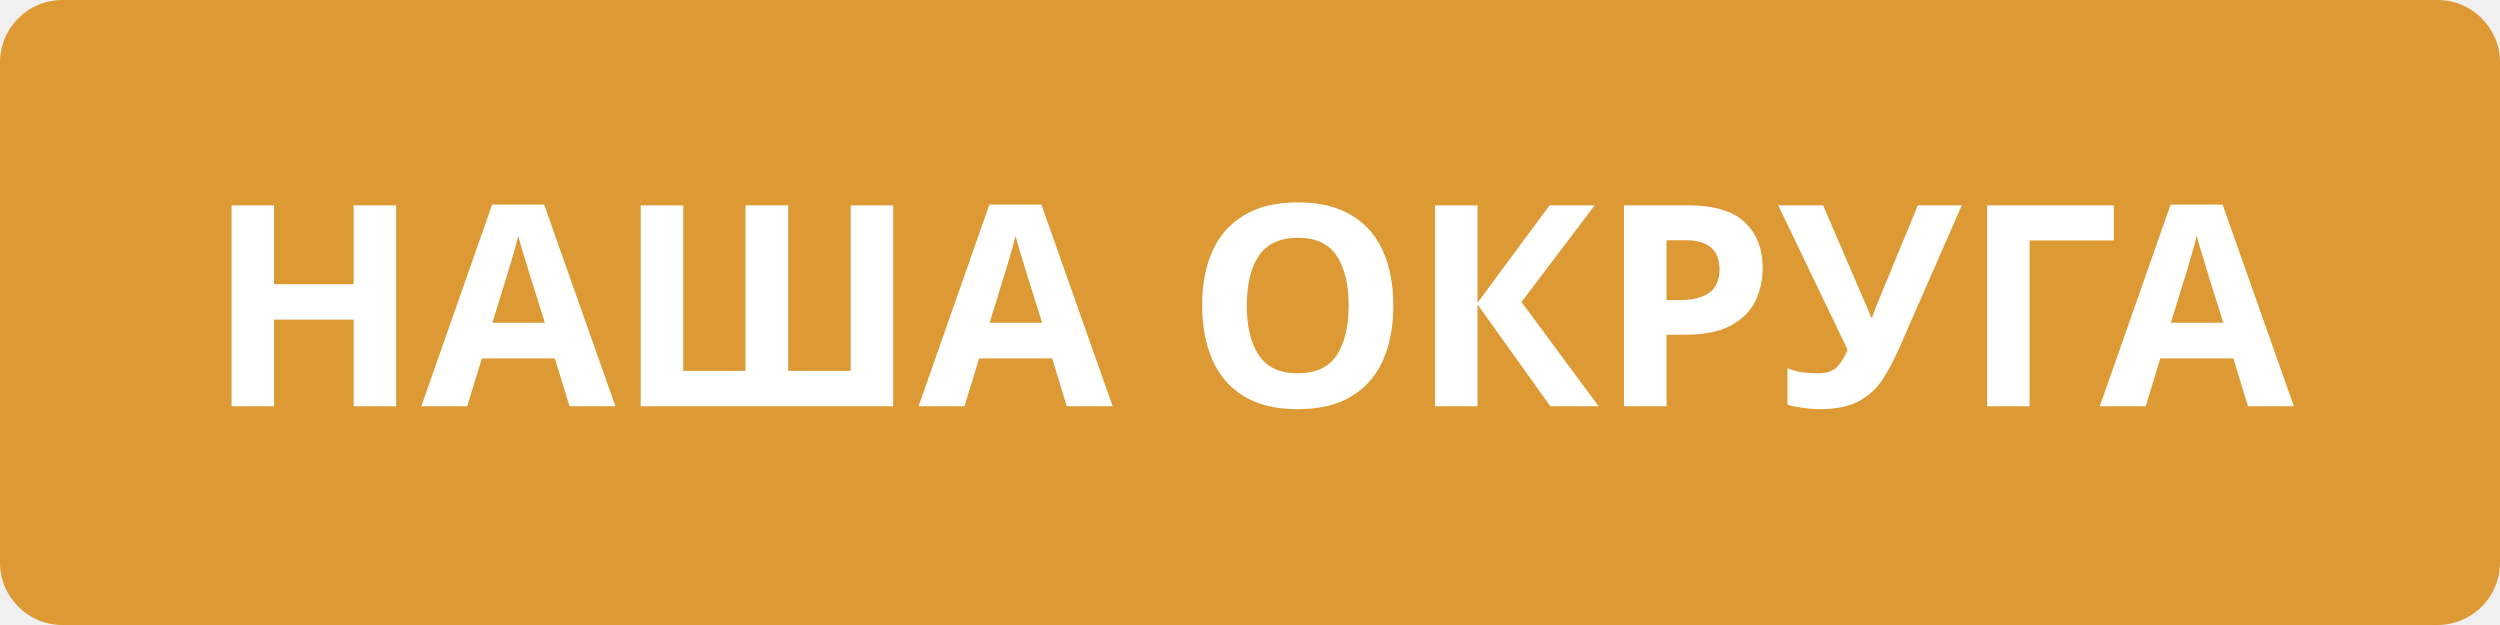
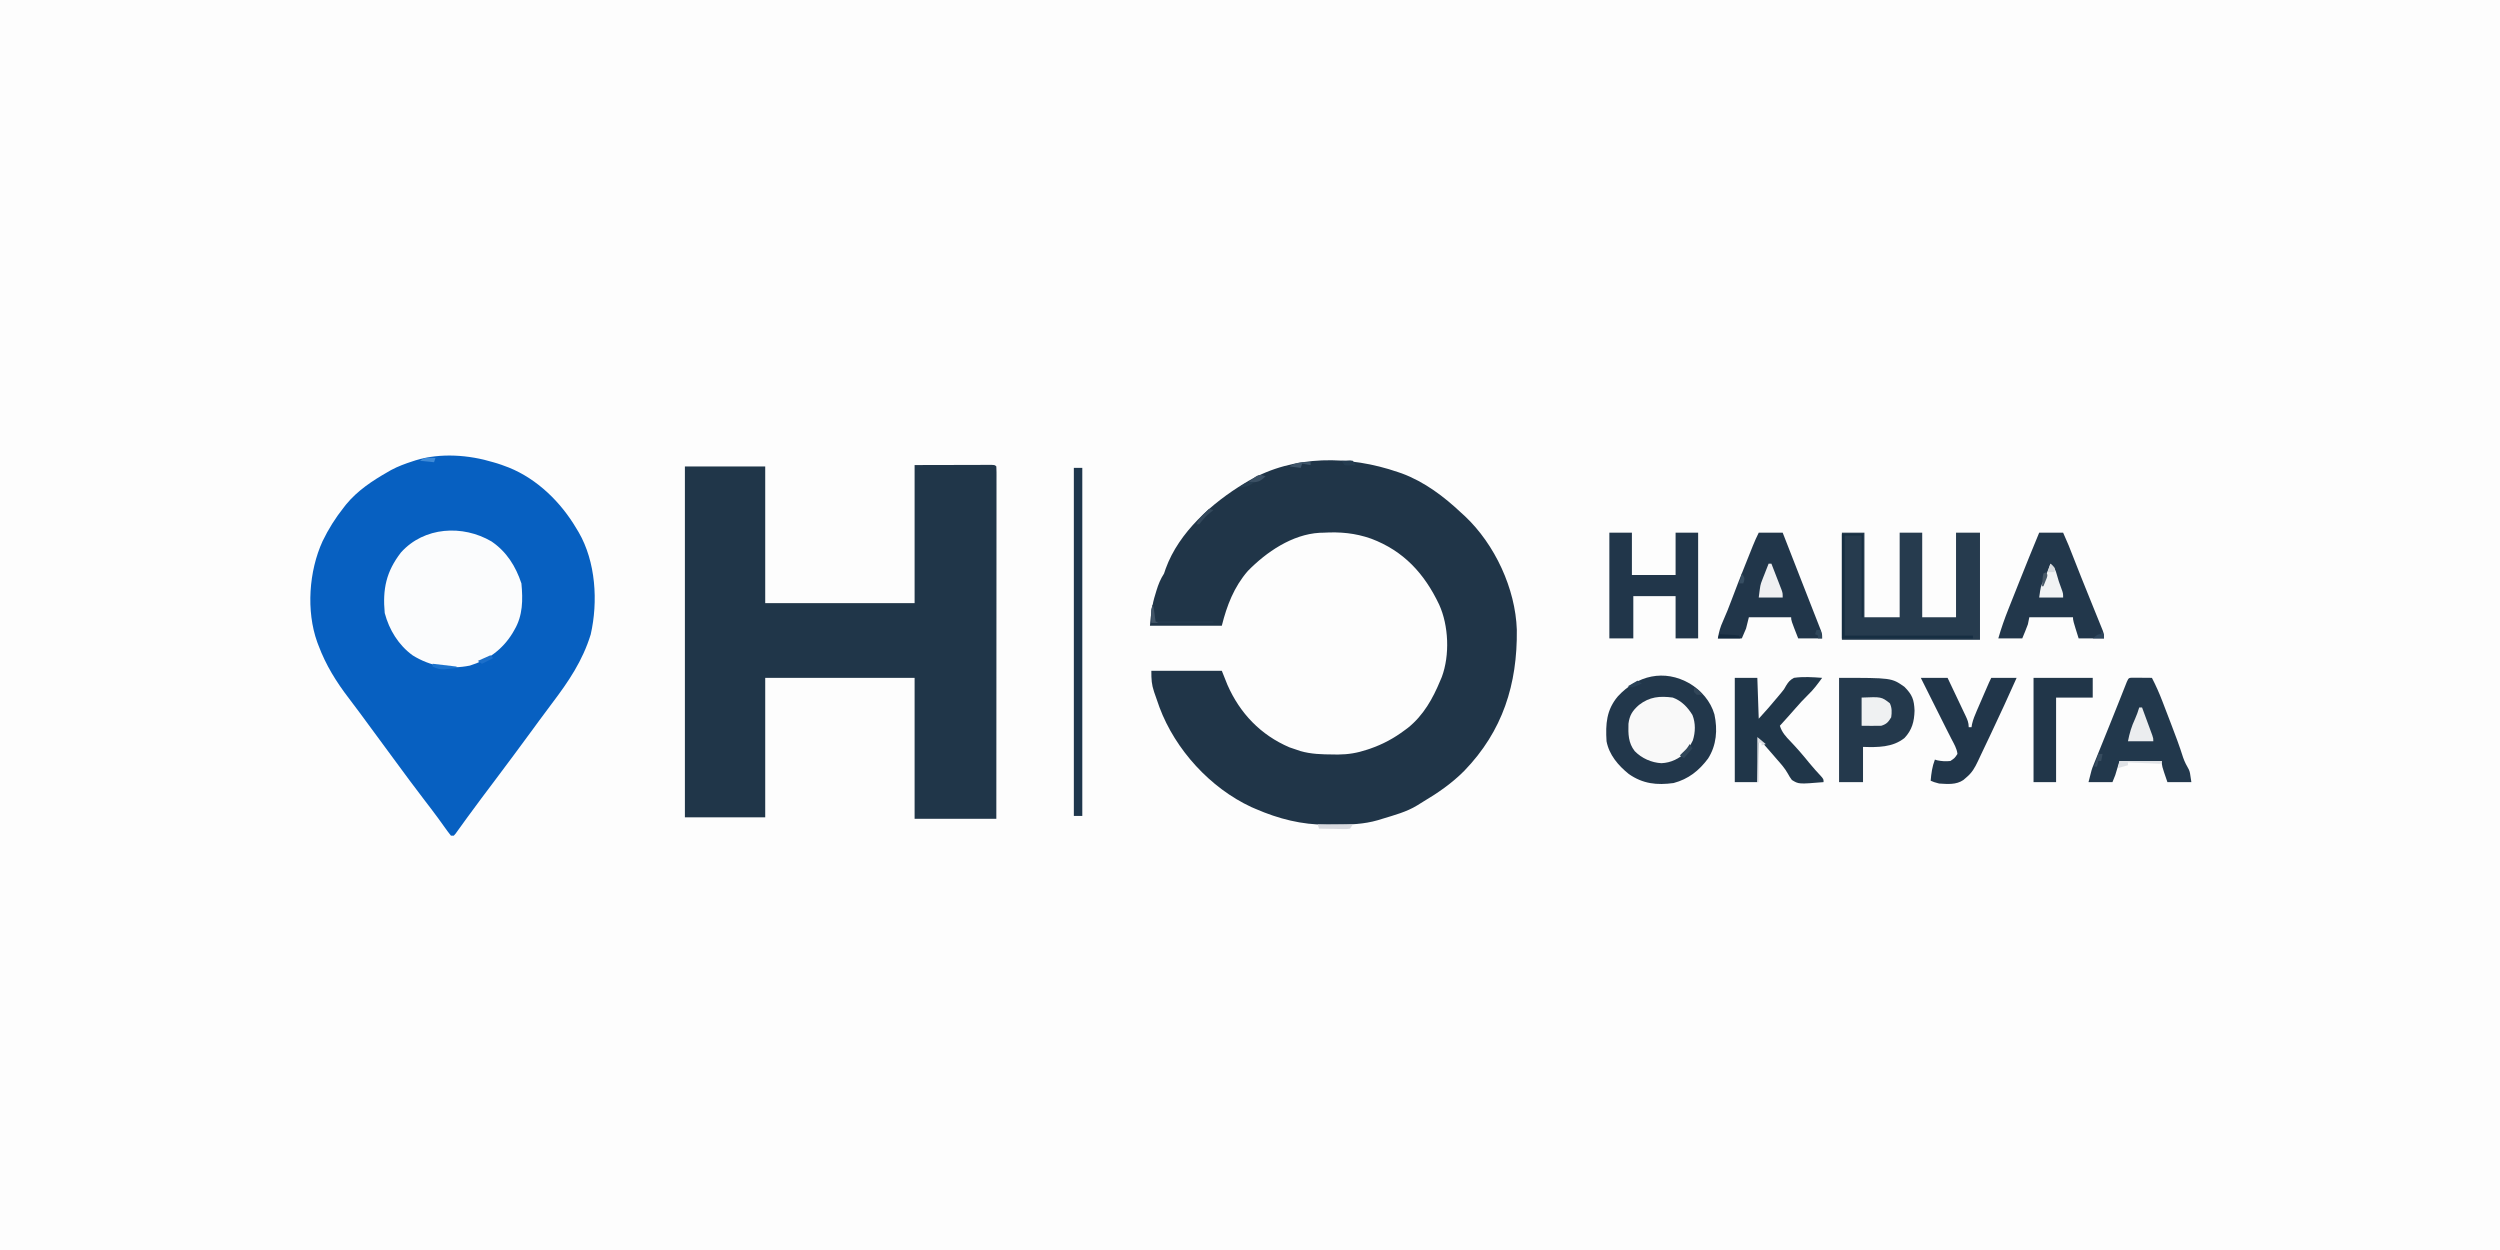
- <svg xmlns="http://www.w3.org/2000/svg" width="160" height="40" viewBox="0 0 160 40" role="img" aria-label="Вокруг 62">
-   <rect width="160" height="40" fill="#dd9933" rx="4" />
-   <text x="80" y="26" text-anchor="middle" fill="#ffffff" font-family="system-ui, sans-serif" font-size="18" font-weight="700">
-     НАША ОКРУГА
-   </text>
+ <svg xmlns="http://www.w3.org/2000/svg" version="1.1" width="1774" height="887">
+   <path d="M0 0 C585.42 0 1170.84 0 1774 0 C1774 292.71 1774 585.42 1774 887 C1188.58 887 603.16 887 0 887 C0 594.29 0 301.58 0 0 Z " fill="#FDFDFD" transform="translate(0,0)" />
+   <path d="M0 0 C0.9 0.262 1.8 0.523 2.727 0.793 C4.855 1.455 6.923 2.192 9 3 C9.674 3.25 10.348 3.5 11.043 3.758 C31.359 11.973 48.01 28.381 59 47 C59.806 48.33 59.806 48.33 60.629 49.688 C72.769 70.621 74.478 98.876 69.172 122.203 C63.393 140.925 53.496 155.531 41.77 171.012 C38.621 175.169 35.512 179.351 32.438 183.562 C32.007 184.152 31.576 184.742 31.132 185.349 C30.237 186.573 29.343 187.797 28.448 189.021 C19.383 201.411 10.23 213.733 1 226 C-1.46 229.27 -3.918 232.541 -6.375 235.812 C-6.998 236.641 -7.622 237.469 -8.264 238.323 C-11.543 242.689 -14.791 247.075 -17.996 251.496 C-18.637 252.377 -19.278 253.259 -19.938 254.167 C-21.167 255.861 -22.391 257.559 -23.609 259.261 C-24.157 260.015 -24.705 260.77 -25.27 261.547 C-25.99 262.55 -25.99 262.55 -26.726 263.573 C-27.146 264.044 -27.567 264.515 -28 265 C-28.66 265 -29.32 265 -30 265 C-31.626 262.972 -33.132 260.936 -34.625 258.812 C-35.619 257.427 -36.615 256.043 -37.613 254.66 C-38.155 253.909 -38.698 253.157 -39.256 252.383 C-42.375 248.121 -45.599 243.94 -48.812 239.75 C-55.742 230.691 -62.542 221.544 -69.282 212.343 C-72.181 208.39 -75.091 204.445 -78 200.5 C-81.526 195.717 -85.05 190.932 -88.57 186.145 C-89.159 185.345 -89.747 184.545 -90.353 183.721 C-91.529 182.123 -92.703 180.524 -93.877 178.925 C-96.639 175.17 -99.421 171.435 -102.266 167.742 C-111.347 155.93 -118.741 144.05 -124 130 C-124.296 129.221 -124.593 128.443 -124.898 127.641 C-132.822 105.518 -130.808 77.275 -121.116 56.065 C-116.953 47.422 -111.976 39.519 -106 32 C-105.448 31.295 -104.897 30.59 -104.328 29.863 C-96.283 20.113 -85.883 13.221 -75 7 C-74.18 6.527 -73.36 6.054 -72.516 5.566 C-67.51 2.87 -62.335 0.985 -56.938 -0.75 C-56.289 -0.961 -55.64 -1.172 -54.971 -1.389 C-37.452 -6.751 -17.303 -5.252 0 0 Z " fill="#0760C1" transform="translate(350,328)" />
+   <path d="M0 0 C9.384 -0.021 18.769 -0.041 28.438 -0.062 C31.404 -0.072 34.371 -0.081 37.427 -0.09 C39.763 -0.093 42.098 -0.096 44.434 -0.098 C45.659 -0.103 46.885 -0.108 48.148 -0.113 C49.305 -0.113 50.462 -0.113 51.654 -0.114 C52.664 -0.116 53.675 -0.118 54.716 -0.12 C57 0 57 0 58 1 C58.096 2.34 58.124 3.684 58.123 5.027 C58.125 5.9 58.127 6.773 58.129 7.672 C58.126 8.642 58.123 9.612 58.12 10.611 C58.122 12.144 58.122 12.144 58.123 13.707 C58.125 17.159 58.119 20.611 58.114 24.063 C58.113 26.526 58.113 28.989 58.114 31.452 C58.114 36.77 58.111 42.087 58.106 47.405 C58.098 55.093 58.095 62.781 58.094 70.47 C58.092 82.942 58.085 95.414 58.075 107.887 C58.066 120.006 58.059 132.125 58.055 144.243 C58.055 144.99 58.054 145.736 58.054 146.505 C58.053 150.25 58.052 153.995 58.05 157.74 C58.04 188.826 58.022 219.913 58 251 C38.86 251 19.72 251 0 251 C0 218 0 185 0 151 C-34.98 151 -69.96 151 -106 151 C-106 183.67 -106 216.34 -106 250 C-124.81 250 -143.62 250 -163 250 C-163 167.83 -163 85.66 -163 1 C-144.19 1 -125.38 1 -106 1 C-106 33.01 -106 65.02 -106 98 C-71.02 98 -36.04 98 0 98 C0 65.66 0 33.32 0 0 Z " fill="#203649" transform="translate(649,330)" />
+   <path d="M0 0 C0.902 0.307 1.805 0.614 2.734 0.93 C18.746 6.843 32.708 17.391 45 29 C45.812 29.736 46.624 30.472 47.461 31.23 C68.733 51.261 83.359 82.663 84.336 111.863 C84.811 150.527 74.321 183.76 47.055 211.973 C38.212 220.858 28.45 227.608 17.724 233.969 C16.339 234.797 14.973 235.657 13.613 236.527 C6.101 241.147 -2.626 243.428 -11 246 C-12.63 246.501 -12.63 246.501 -14.293 247.012 C-24.245 249.889 -33.95 250.187 -44.264 250.185 C-46.298 250.187 -48.332 250.206 -50.365 250.225 C-68.35 250.251 -84.584 246.118 -101 239 C-101.998 238.571 -102.995 238.141 -104.023 237.699 C-133.214 224.144 -157.998 196.973 -169.25 166.875 C-170.195 164.258 -171.101 161.633 -172 159 C-172.343 158.023 -172.686 157.046 -173.039 156.039 C-174.877 150.456 -175 147.361 -175 141 C-158.5 141 -142 141 -125 141 C-123.68 144.3 -122.36 147.6 -121 151 C-112.136 171.164 -97.45 186.548 -77 195.312 C-75.343 195.902 -73.676 196.465 -72 197 C-71.144 197.298 -70.288 197.596 -69.406 197.902 C-61.617 200.174 -53.946 200.314 -45.875 200.375 C-44.23 200.396 -44.23 200.396 -42.553 200.417 C-35.254 200.375 -28.918 199.306 -22 197 C-20.975 196.664 -20.975 196.664 -19.93 196.32 C-10.724 193.136 -2.804 188.873 5 183 C6.073 182.203 6.073 182.203 7.168 181.391 C18.129 172.552 24.698 160.773 30 148 C30.369 147.134 30.737 146.268 31.117 145.375 C36.854 129.941 35.994 108.875 29.23 94.039 C18.846 72.148 4.114 55.919 -19.087 47.217 C-30.492 43.223 -40.993 42.317 -53 43 C-54.288 43.033 -54.288 43.033 -55.602 43.066 C-75.104 44.199 -93.401 56.715 -106.578 70.199 C-116.37 81.523 -121.41 94.64 -125 109 C-141.83 109 -158.66 109 -176 109 C-175.314 100.768 -174.557 94.208 -172.125 86.562 C-171.868 85.705 -171.612 84.847 -171.348 83.963 C-169.997 79.581 -168.515 75.869 -166 72 C-165.412 70.267 -165.412 70.267 -164.812 68.5 C-155.479 42.686 -131.815 21.747 -109 8 C-108.063 7.433 -107.126 6.866 -106.16 6.281 C-73.726 -12.389 -34.484 -11.868 0 0 Z " fill="#203548" transform="translate(992,335)" />
+   <path d="M0 0 C10.748 7.32 17.168 17.567 21.25 29.812 C22.327 41.419 22.323 52.569 16.25 62.812 C15.781 63.628 15.312 64.444 14.828 65.285 C7.7 76.763 -2.432 84.144 -15.344 88.121 C-29.747 91.045 -43.412 88.609 -55.891 80.883 C-65.955 73.596 -72.587 62.776 -75.75 50.812 C-77.327 33.86 -74.725 21.441 -64.23 7.844 C-47.765 -10.497 -20.385 -11.942 0 0 Z " fill="#FBFCFD" transform="translate(348.75,384.1875)" />
+   <path d="M0 0 C8.18 4.93 14.864 12.593 17.553 21.916 C19.902 32.859 19.065 43.794 13.043 53.266 C6.651 61.821 -0.868 67.842 -11.414 70.641 C-23.311 72.294 -33.236 71.201 -43.188 64.25 C-50.64 58.258 -57.195 50.639 -59 41 C-59.749 28.763 -59.108 18.749 -50.938 9.098 C-37.193 -5.783 -18.072 -10.362 0 0 Z " fill="#22374B" transform="translate(1199,485)" />
+   <path d="M0 0 C5.28 0 10.56 0 16 0 C16 19.8 16 39.6 16 60 C24.25 60 32.5 60 41 60 C41 40.2 41 20.4 41 0 C46.28 0 51.56 0 57 0 C57 19.8 57 39.6 57 60 C64.92 60 72.84 60 81 60 C81 40.2 81 20.4 81 0 C86.61 0 92.22 0 98 0 C98 25.08 98 50.16 98 76 C65.66 76 33.32 76 0 76 C0 50.92 0 25.84 0 0 Z " fill="#263B4E" transform="translate(1307,378)" />
+   <path d="M0 0 C5.61 0 11.22 0 17 0 C19.744 5.996 22.198 12.048 24.543 18.211 C26.172 22.471 27.865 26.704 29.562 30.938 C29.888 31.751 30.213 32.564 30.548 33.401 C32.471 38.205 34.406 43.004 36.351 47.799 C37.461 50.537 38.568 53.277 39.673 56.017 C40.223 57.377 40.775 58.736 41.328 60.094 C42.109 62.01 42.883 63.929 43.656 65.848 C44.108 66.961 44.56 68.075 45.025 69.223 C46 72 46 72 46 75 C40.06 75 34.12 75 28 75 C24 62.25 24 62.25 24 60 C13.77 60 3.54 60 -7 60 C-7.33 61.65 -7.66 63.3 -8 65 C-9.229 68.381 -10.625 71.674 -12 75 C-17.61 75 -23.22 75 -29 75 C-26.957 67.866 -24.553 61.008 -21.797 54.121 C-21.396 53.11 -20.995 52.099 -20.582 51.058 C-19.309 47.849 -18.029 44.643 -16.75 41.438 C-15.907 39.315 -15.065 37.192 -14.223 35.068 C-9.566 23.343 -4.831 11.654 0 0 Z " fill="#22374B" transform="translate(1447,378)" />
+   <path d="M0 0 C5.61 0 11.22 0 17 0 C21.256 10.893 25.508 21.787 29.755 32.684 C31.781 37.881 33.812 43.075 35.851 48.267 C36.976 51.135 38.097 54.004 39.217 56.874 C39.738 58.204 40.26 59.534 40.784 60.863 C41.506 62.696 42.222 64.531 42.938 66.367 C43.338 67.389 43.739 68.411 44.152 69.464 C45 72 45 72 45 75 C39.39 75 33.78 75 28 75 C23 62.25 23 62.25 23 60 C13.1 60 3.2 60 -7 60 C-7.66 62.64 -8.32 65.28 -9 68 C-9.99 70.31 -10.98 72.62 -12 75 C-17.61 75 -23.22 75 -29 75 C-28.179 70.075 -27.311 67.041 -25.312 62.625 C-23.124 57.686 -21.112 52.737 -19.246 47.664 C-16.184 39.41 -12.953 31.229 -9.676 23.059 C-8.734 20.711 -7.797 18.361 -6.859 16.012 C-6.255 14.503 -5.651 12.993 -5.047 11.484 C-4.77 10.79 -4.493 10.095 -4.207 9.379 C-2.918 6.171 -1.549 3.097 0 0 Z " fill="#21364A" transform="translate(1248,378)" />
+   <path d="M0 0 C5.28 0 10.56 0 16 0 C16 9.9 16 19.8 16 30 C26.23 30 36.46 30 47 30 C47 20.1 47 10.2 47 0 C52.28 0 57.56 0 63 0 C63 24.75 63 49.5 63 75 C57.72 75 52.44 75 47 75 C47 65.1 47 55.2 47 45 C37.1 45 27.2 45 17 45 C17 54.9 17 64.8 17 75 C11.39 75 5.78 75 0 75 C0 50.25 0 25.5 0 0 Z " fill="#21364A" transform="translate(1142,378)" />
+   <path d="M0 0 C1.488 0.007 2.977 0.019 4.465 0.035 C5.223 0.04 5.982 0.044 6.764 0.049 C8.643 0.061 10.523 0.079 12.402 0.098 C15.26 5.629 17.718 11.173 19.934 16.988 C20.41 18.227 20.41 18.227 20.897 19.491 C21.564 21.228 22.229 22.966 22.893 24.705 C23.895 27.328 24.904 29.95 25.914 32.57 C28.987 40.574 32.007 48.563 34.577 56.746 C35.617 59.71 36.987 62.38 38.57 65.086 C39.402 67.098 39.402 67.098 40.402 74.098 C34.792 74.098 29.182 74.098 23.402 74.098 C19.402 62.473 19.402 62.473 19.402 59.098 C9.502 59.098 -0.398 59.098 -10.598 59.098 C-11.588 62.398 -12.578 65.698 -13.598 69.098 C-14.258 70.748 -14.918 72.398 -15.598 74.098 C-21.208 74.098 -26.818 74.098 -32.598 74.098 C-30.348 65.098 -30.348 65.098 -29.061 61.914 C-28.772 61.194 -28.484 60.474 -28.187 59.731 C-27.879 58.977 -27.571 58.223 -27.254 57.445 C-26.928 56.635 -26.603 55.825 -26.267 54.991 C-25.216 52.379 -24.157 49.769 -23.098 47.16 C-22.372 45.363 -21.648 43.566 -20.924 41.769 C-19.486 38.203 -18.046 34.639 -16.605 31.074 C-14.839 26.702 -13.09 22.324 -11.352 17.941 C-10.889 16.776 -10.426 15.611 -9.949 14.41 C-9.108 12.289 -8.268 10.167 -7.43 8.045 C-7.064 7.125 -6.697 6.206 -6.32 5.258 C-6.008 4.47 -5.697 3.683 -5.375 2.871 C-3.978 -0.317 -3.869 0.105 0 0 Z " fill="#22384C" transform="translate(1514.598,480.9023)" />
+   <path d="M0 0 C37.27 0 37.27 0 46.312 6.312 C51.91 11.91 53.269 15.43 53.562 23.312 C53.334 31.014 51.818 36.904 46.496 42.613 C38.132 49.446 27.231 49.33 17 49 C17 57.25 17 65.5 17 74 C11.39 74 5.78 74 0 74 C0 49.58 0 25.16 0 0 Z " fill="#24394C" transform="translate(1305,481)" />
+   <path d="M0 0 C5.28 0 10.56 0 16 0 C16.495 14.355 16.495 14.355 17 29 C23.979 21.298 23.979 21.298 30.625 13.375 C31.384 12.469 32.144 11.563 32.926 10.629 C35.017 8.111 35.017 8.111 36.418 5.527 C38.134 2.801 39.138 1.553 42 0 C48.609 -0.969 55.364 -0.488 62 0 C58.904 4.244 55.889 8.375 52.062 12 C48.826 15.151 45.821 18.413 42.875 21.836 C39.313 25.947 35.647 29.965 32 34 C33.447 38.697 36.211 41.678 39.562 45.125 C44.24 50.055 48.636 55.111 52.887 60.418 C55.656 63.802 58.593 67.017 61.566 70.223 C63 72 63 72 63 74 C45.379 75.459 45.379 75.459 40.535 72.488 C39 70.375 39 70.375 37.625 67.902 C35.523 64.147 32.84 61.152 30 57.938 C29.02 56.802 28.041 55.665 27.062 54.527 C23.719 50.676 20.359 46.838 17 43 C16.67 53.23 16.34 63.46 16 74 C10.72 74 5.44 74 0 74 C0 49.58 0 25.16 0 0 Z " fill="#203649" transform="translate(1231,481)" />
+   <path d="M0 0 C6.27 0 12.54 0 19 0 C21.142 4.5 23.28 9.001 25.409 13.507 C26.134 15.04 26.862 16.571 27.591 18.102 C28.639 20.301 29.68 22.504 30.719 24.707 C31.047 25.392 31.375 26.076 31.713 26.781 C33.085 29.706 34 31.728 34 35 C34.66 35 35.32 35 36 35 C36.11 34.31 36.219 33.62 36.332 32.909 C37.104 29.548 38.317 26.622 39.688 23.457 C39.95 22.847 40.213 22.238 40.483 21.61 C41.318 19.675 42.159 17.744 43 15.812 C43.566 14.503 44.131 13.194 44.695 11.885 C48.751 2.499 48.751 2.499 50 0 C55.94 0 61.88 0 68 0 C62.253 12.957 56.303 25.808 50.25 38.625 C49.881 39.408 49.511 40.191 49.131 40.997 C47.061 45.384 44.98 49.766 42.885 54.141 C42.093 55.806 41.312 57.476 40.533 59.147 C38.354 63.724 36.404 67.258 32.438 70.562 C31.694 71.203 30.95 71.844 30.184 72.504 C25.095 75.991 18.949 75.369 13 75 C9.312 74 9.312 74 7 73 C7.445 67.727 8.084 62.982 10 58 C10.516 58.165 11.031 58.33 11.562 58.5 C14.892 59.183 17.605 59.357 21 59 C24.086 56.915 24.086 56.915 26 54 C25.627 50.114 23.446 46.677 21.688 43.25 C20.966 41.826 20.245 40.401 19.523 38.977 C19.125 38.192 18.726 37.407 18.315 36.599 C15.794 31.618 13.306 26.62 10.812 21.625 C9.819 19.638 8.826 17.651 7.832 15.664 C5.221 10.443 2.611 5.221 0 0 Z " fill="#21364A" transform="translate(1363,481)" />
+   <path d="M0 0 C6.131 2.204 10.622 6.862 13.965 12.375 C16.249 18.167 16.103 24.531 14.227 30.434 C13.286 32.424 12.24 34.184 11 36 C10.464 36.887 9.928 37.774 9.375 38.688 C4.548 43.387 -1.284 46.266 -8.062 46.562 C-15.152 46.172 -22.043 43.099 -27 38 C-31.593 32.183 -31.663 25.758 -31.441 18.566 C-30.689 12.488 -28.512 9.18 -23.957 5.227 C-16.482 -0.574 -9.285 -1.249 0 0 Z " fill="#F9F9F9" transform="translate(1187,495)" />
+   <path d="M0 0 C13.86 0 27.72 0 42 0 C42 4.62 42 9.24 42 14 C33.42 14 24.84 14 16 14 C16 33.8 16 53.6 16 74 C10.72 74 5.44 74 0 74 C0 49.58 0 25.16 0 0 Z " fill="#213649" transform="translate(1443,481)" />
+   <path d="M0 0 C1.98 0 3.96 0 6 0 C6 81.51 6 163.02 6 247 C4.02 247 2.04 247 0 247 C0 165.49 0 83.98 0 0 Z " fill="#1E364C" transform="translate(762,332)" />
+   <path d="M0 0 C4.95 0 9.9 0 15 0 C15 19.47 15 38.94 15 59 C14.67 59 14.34 59 14 59 C14 39.86 14 20.72 14 1 C10.04 1 6.08 1 2 1 C2 24.43 2 47.86 2 72 C32.03 72 62.06 72 93 72 C93 72.66 93 73.32 93 74 C62.31 74 31.62 74 0 74 C0 49.58 0 25.16 0 0 Z " fill="#162E42" transform="translate(1307,379)" />
+   <path d="M0 0 C14.073 -0.58 14.073 -0.58 20 4 C21.602 7.204 21.493 10.523 21 14 C18.876 17.443 17.851 18.716 14 20 C9.33 20.136 4.673 20.043 0 20 C0 13.4 0 6.8 0 0 Z " fill="#EFF1F2" transform="translate(1321,495)" />
+   <path d="M0 0 C0.66 0 1.32 0 2 0 C3.341 3.434 4.672 6.873 6 10.312 C6.382 11.289 6.763 12.265 7.156 13.271 C7.517 14.209 7.878 15.147 8.25 16.113 C8.585 16.977 8.92 17.841 9.266 18.732 C10 21 10 21 10 24 C4.39 24 -1.22 24 -7 24 C-5.875 15 -5.875 15 -4.59 11.719 C-4.189 10.675 -4.189 10.675 -3.779 9.609 C-3.363 8.565 -3.363 8.565 -2.938 7.5 C-2.656 6.773 -2.374 6.046 -2.084 5.297 C-1.397 3.528 -0.7 1.764 0 0 Z " fill="#EFF0F2" transform="translate(1255,400)" />
+   <path d="M0 0 C0.66 0 1.32 0 2 0 C3.339 3.623 4.67 7.249 6 10.875 C6.382 11.908 6.763 12.94 7.156 14.004 C7.517 14.99 7.878 15.976 8.25 16.992 C8.585 17.903 8.92 18.815 9.266 19.753 C10 22 10 22 10 24 C4.06 24 -1.88 24 -8 24 C-6.908 18.269 -5.433 13.361 -2.953 8.086 C-1.751 5.455 -0.85 2.762 0 0 Z " fill="#EBEDEF" transform="translate(1518,502)" />
+   <path d="M0 0 C2.721 2.336 3.592 4.245 4.5 7.688 C5.42 11.016 6.42 14.225 7.688 17.438 C9 21 9 21 9 24 C3.39 24 -2.22 24 -8 24 C-6.88 16.161 -6.88 16.161 -5.125 12.562 C-3.184 8.439 -1.557 4.283 0 0 Z " fill="#F1F3F4" transform="translate(1455,400)" />
+   <path d="M0 0 C1.176 4.031 1.46 7.68 2 12 C15.53 12 29.06 12 43 12 C43 12.33 43 12.66 43 13 C28.48 13 13.96 13 -1 13 C-1 3 -1 3 0 0 Z " fill="#253A4E" transform="translate(818,429)" />
+   <path d="M0 0 C8.25 0 16.5 0 25 0 C24.01 1.485 24.01 1.485 23 3 C20.753 3.341 20.753 3.341 17.992 3.293 C17.006 3.283 16.02 3.274 15.004 3.264 C13.971 3.239 12.939 3.213 11.875 3.188 C10.315 3.167 10.315 3.167 8.723 3.146 C6.148 3.111 3.574 3.062 1 3 C0.67 2.01 0.34 1.02 0 0 Z " fill="#D9DBE0" transform="translate(935,585)" />
+   <path d="M0 0 C9.9 0 19.8 0 30 0 C29.67 0.66 29.34 1.32 29 2 C17.615 1.505 17.615 1.505 6 1 C6 1.66 6 2.32 6 3 C3.69 3.66 1.38 4.32 -1 5 C-0.67 3.35 -0.34 1.7 0 0 Z " fill="#E0E3E7" transform="translate(1504,540)" />
+   <path d="M0 0 C1.98 1.65 3.96 3.3 6 5 C5.01 5.33 4.02 5.66 3 6 C3 5.34 3 4.68 3 4 C2.34 4 1.68 4 1 4 C1 13.24 1 22.48 1 32 C0.67 32 0.34 32 0 32 C0 21.44 0 10.88 0 0 Z " fill="#DBDEE3" transform="translate(1247,523)" />
+   <path d="M0 0 C2.313 0.113 4.626 0.241 6.938 0.375 C8.869 0.479 8.869 0.479 10.84 0.586 C12.404 0.791 12.404 0.791 14 1 C14.33 1.66 14.66 2.32 15 3 C9.72 3 4.44 3 -1 3 C-0.67 2.01 -0.34 1.02 0 0 Z " fill="#152B3F" transform="translate(1220,450)" />
+   <path d="M0 0 C0.99 0.33 1.98 0.66 3 1 C2.092 1.722 1.185 2.444 0.25 3.188 C-1.923 4.981 -3.461 6.576 -5.25 8.812 C-5.827 9.534 -6.405 10.256 -7 11 C-7.66 11 -8.32 11 -9 11 C-7.592 7.785 -5.897 5.678 -3.375 3.25 C-2.743 2.636 -2.112 2.023 -1.461 1.391 C-0.738 0.702 -0.738 0.702 0 0 Z " fill="#34495C" transform="translate(858,361)" />
+   <path d="M0 0 C-3.068 2.976 -4.462 3.965 -8.812 4.25 C-9.864 4.168 -10.916 4.085 -12 4 C-4.75 -1.696 -4.75 -1.696 0 0 Z " fill="#3B5064" transform="translate(898,338)" />
+   <path d="M0 0 C0 0.66 0 1.32 0 2 C-2.97 1.505 -2.97 1.505 -6 1 C-6.33 1.99 -6.66 2.98 -7 4 C-9.64 3.67 -12.28 3.34 -15 3 C-10.122 -0.252 -5.776 -0.113 0 0 Z " fill="#3F5569" transform="translate(930,328)" />
+   <path d="M0 0 C0.66 0.99 1.32 1.98 2 3 C0.02 5.31 -1.96 7.62 -4 10 C-4.99 9.34 -5.98 8.68 -7 8 C-6.216 7.237 -5.433 6.474 -4.625 5.688 C-1.927 3.091 -1.927 3.091 0 0 Z " fill="#2F4558" transform="translate(1199,528)" />
+   <path d="M0 0 C0.795 2.727 1.154 5.371 1.438 8.188 C1.623 9.446 1.809 10.704 2 12 C2.66 12.33 3.32 12.66 4 13 C2.35 13 0.7 13 -1 13 C-1.027 11.396 -1.046 9.792 -1.062 8.188 C-1.074 7.294 -1.086 6.401 -1.098 5.48 C-1 3 -1 3 0 0 Z " fill="#415467" transform="translate(818,429)" />
+   <path d="M0 0 C5.61 0.66 11.22 1.32 17 2 C17 2.33 17 2.66 17 3 C15.106 3.224 13.21 3.428 11.312 3.625 C9.729 3.799 9.729 3.799 8.113 3.977 C4.863 4.001 2.898 3.409 0 2 C0 1.34 0 0.68 0 0 Z " fill="#1C73CD" transform="translate(307,471)" />
+   <path d="M0 0 C0.99 0 1.98 0 3 0 C2.67 1.65 2.34 3.3 2 5 C1.34 5 0.68 5 0 5 C-0.33 6.32 -0.66 7.64 -1 9 C-1.66 9 -2.32 9 -3 9 C-2.01 6.03 -1.02 3.06 0 0 Z " fill="#374C5F" transform="translate(1489,535)" />
+   <path d="M0 0 C0.66 0.66 1.32 1.32 2 2 C-1.96 3.98 -1.96 3.98 -6 6 C-6.99 5.34 -7.98 4.68 -9 4 C-6.03 2.68 -3.06 1.36 0 0 Z " fill="#1C6FCA" transform="translate(348,465)" />
+   <path d="M0 0 C1.887 0.062 1.887 0.062 3.812 0.125 C3.482 1.115 3.152 2.105 2.812 3.125 C-0.487 2.795 -3.788 2.465 -7.188 2.125 C-4.099 0.066 -3.478 -0.114 0 0 Z " fill="#3E8AD7" transform="translate(305.1875,324.875)" />
+   <path d="M0 0 C0.99 0.66 1.98 1.32 3 2 C-3.625 5.125 -3.625 5.125 -7 4 C-4.69 2.68 -2.38 1.36 0 0 Z " fill="#2A4257" transform="translate(1162,483)" />
+   <path d="M0 0 C2 2 2 2 2 5 C-0.64 5 -3.28 5 -6 5 C-2.25 2 -2.25 2 0 2 C0 1.34 0 0.68 0 0 Z " fill="#2F475D" transform="translate(1491,448)" />
+   <path d="M0 0 C1.5 1.312 1.5 1.312 3 3 C3 3.99 3 4.98 3 6 C1.35 6 -0.3 6 -2 6 C-1.34 4.02 -0.68 2.04 0 0 Z " fill="#D7DBDF" transform="translate(1455,400)" />
+   <path d="M0 0 C3.161 1.37 3.993 1.989 6 5 C4.68 5 3.36 5 2 5 C1.34 4.34 0.68 3.68 0 3 C0 2.01 0 1.02 0 0 Z " fill="#324659" transform="translate(1202,488)" />
+   <path d="M0 0 C-3.423 3.15 -6.443 3.562 -11 4 C-7.044 0.967 -5.032 -0.132 0 0 Z " fill="#273E52" transform="translate(890,342)" />
+   <path d="M0 0 C1.279 -0.062 2.558 -0.124 3.875 -0.188 C4.954 -0.24 4.954 -0.24 6.055 -0.293 C6.697 -0.196 7.339 -0.1 8 0 C8.66 0.99 9.32 1.98 10 3 C8.721 3.062 7.442 3.124 6.125 3.188 C5.406 3.222 4.686 3.257 3.945 3.293 C3.303 3.196 2.661 3.1 2 3 C1.34 2.01 0.68 1.02 0 0 Z " fill="#253C50" transform="translate(952,327)" />
+   <path d="M0 0 C0.99 0 1.98 0 3 0 C3.33 1.98 3.66 3.96 4 6 C3.01 6 2.02 6 1 6 C1 5.34 1 4.68 1 4 C0.34 3.67 -0.32 3.34 -1 3 C-0.67 2.01 -0.34 1.02 0 0 Z " fill="#2F475B" transform="translate(1289,447)" />
+   <path d="M0 0 C1 2 1 2 0.441 3.945 C0.151 4.665 -0.139 5.384 -0.438 6.125 C-0.725 6.849 -1.012 7.574 -1.309 8.32 C-1.537 8.875 -1.765 9.429 -2 10 C-2.33 10 -2.66 10 -3 10 C-2.886 8.52 -2.759 7.041 -2.625 5.562 C-2.555 4.739 -2.486 3.915 -2.414 3.066 C-2.277 2.384 -2.141 1.703 -2 1 C-1.34 0.67 -0.68 0.34 0 0 Z " fill="#485968" transform="translate(1452,406)" />
+   <path d="M0 0 C2 3 2 3 1.625 5.188 C1.419 5.786 1.212 6.384 1 7 C0.01 7 -0.98 7 -2 7 C-1.34 4.69 -0.68 2.38 0 0 Z " fill="#374E62" transform="translate(1236,407)" />
</svg>
